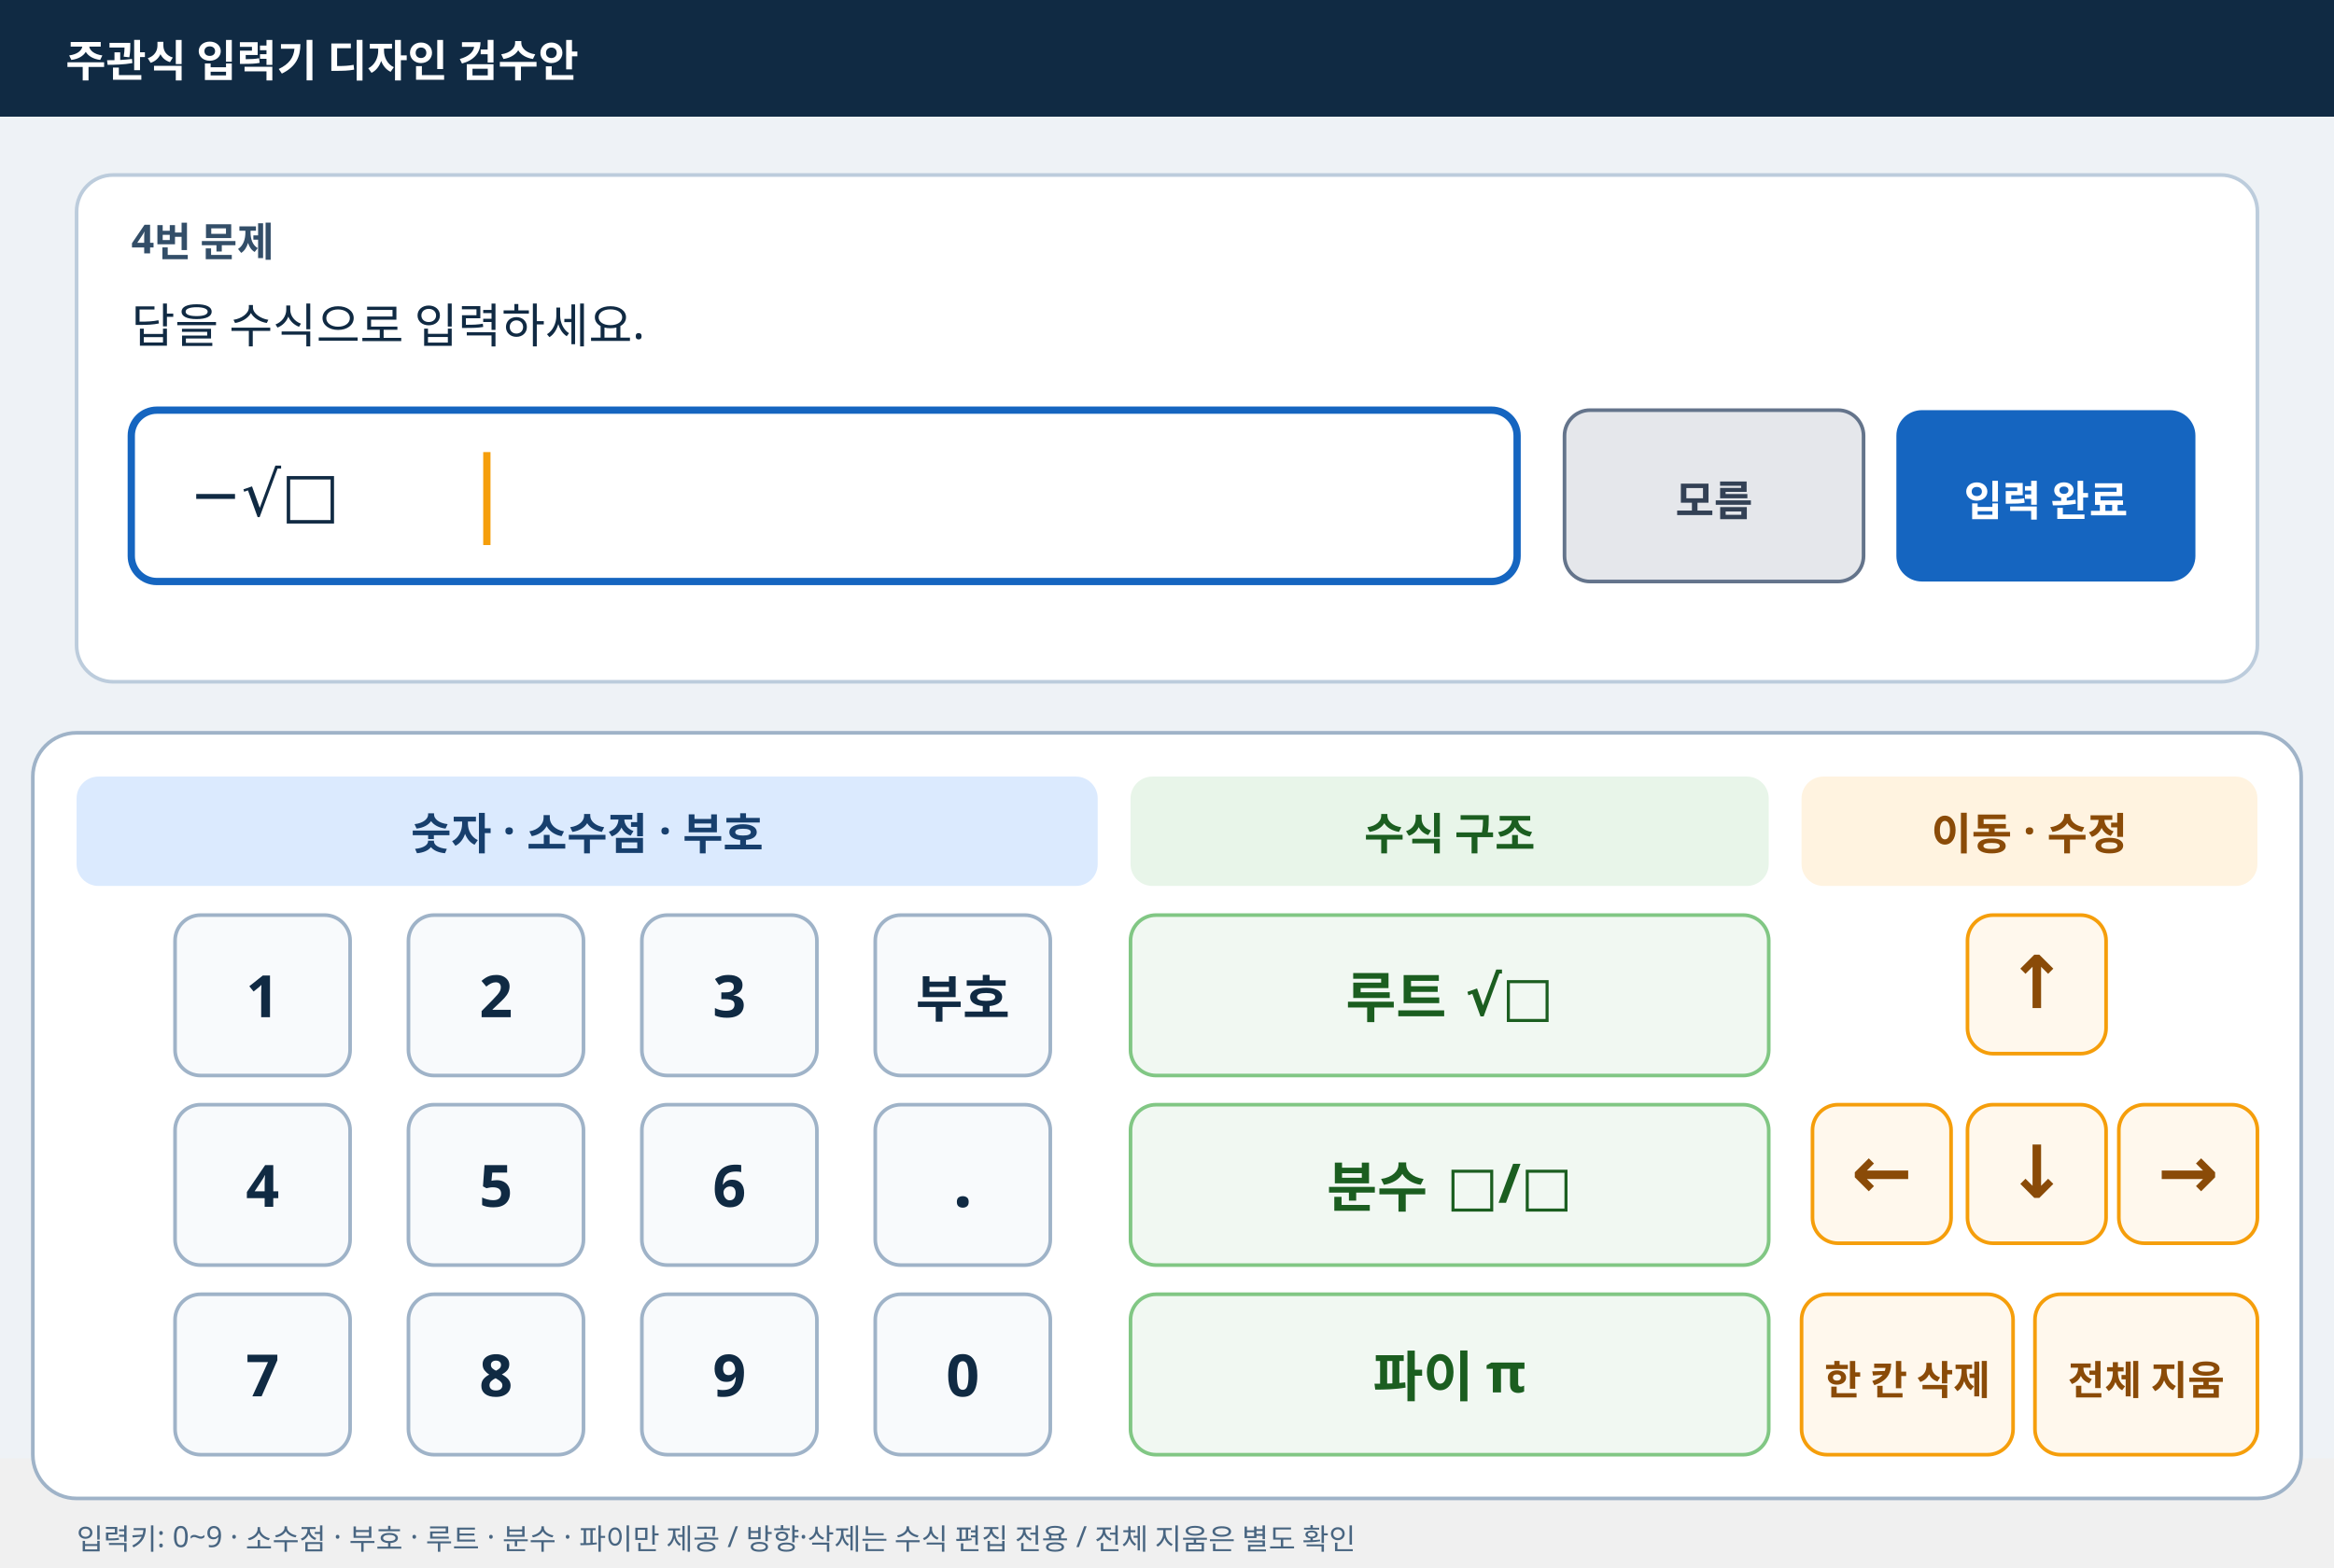
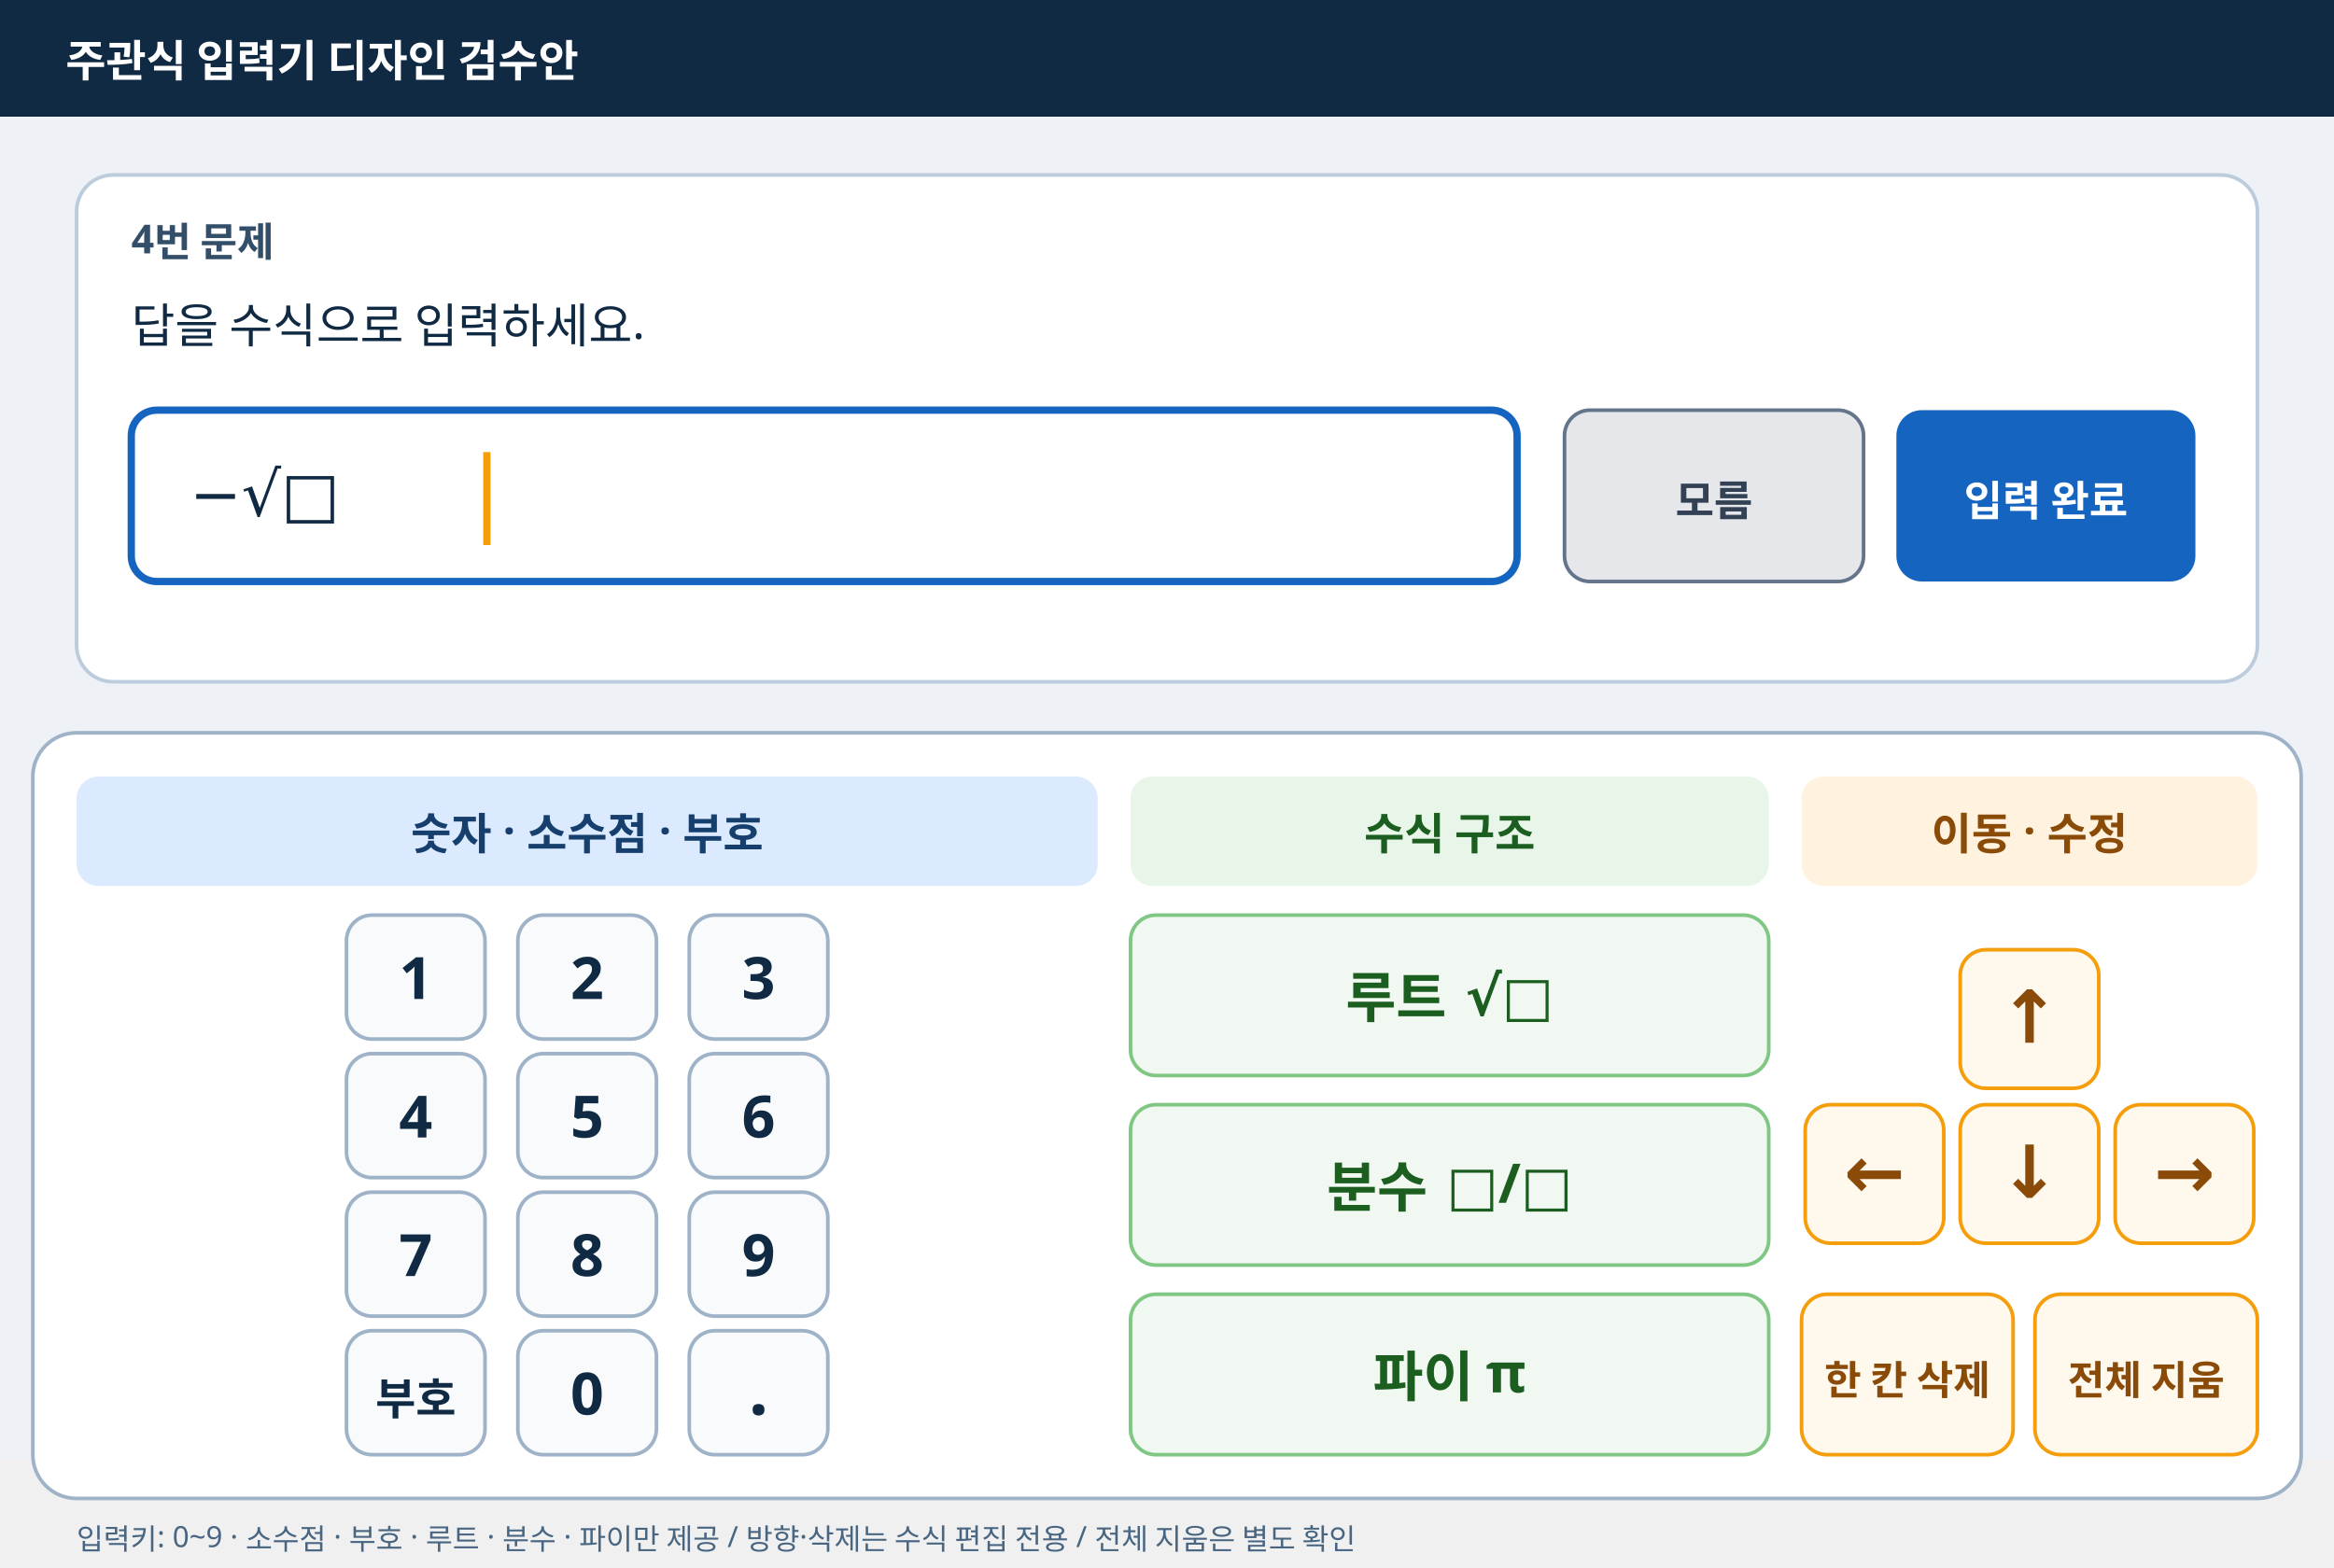
<svg xmlns="http://www.w3.org/2000/svg" width="1280" height="860" viewBox="0 0 1280 860">
  <rect width="1280" height="800" fill="#eef2f6" />
  <rect x="0" y="0" width="1280" height="64" fill="#102a43" />
  <text x="36" y="42" fill="#fff" font-family="sans-serif" font-size="24" font-weight="700">주관식 입력기 디자인 검수안</text>
  <rect x="42" y="96" width="1196" height="278" rx="20" fill="#fff" stroke="#bcccdc" stroke-width="2" />
  <text x="72" y="139" fill="#334e68" font-family="sans-serif" font-size="22" font-weight="700">4번 문제</text>
  <text x="72" y="188" fill="#102a43" font-family="sans-serif" font-size="26">답을 수식으로 입력하세요.</text>
  <rect x="72" y="225" width="760" height="94" rx="14" fill="#fff" stroke="#1565c0" stroke-width="4" />
  <text x="104" y="283" fill="#102a43" font-family="serif" font-size="34">−√□</text>
  <line x1="267" y1="248" x2="267" y2="299" stroke="#f59e0b" stroke-width="4" />
  <rect x="858" y="225" width="164" height="94" rx="14" fill="#e5e7eb" stroke="#64748b" stroke-width="2" />
  <text x="940" y="283" text-anchor="middle" fill="#334155" font-family="sans-serif" font-size="23" font-weight="700">모름</text>
  <rect x="1040" y="225" width="164" height="94" rx="14" fill="#1565c0" />
  <text x="1122" y="283" text-anchor="middle" fill="#fff" font-family="sans-serif" font-size="23" font-weight="700">입력 완료</text>
  <rect x="18" y="402" width="1244" height="420" rx="24" fill="#fff" stroke="#9fb3c8" stroke-width="2" />
  <rect x="42" y="426" width="560" height="60" rx="12" fill="#dbeafe" />
  <text x="322" y="466" text-anchor="middle" fill="#173f6d" font-family="sans-serif" font-size="24" font-weight="700">숫자 · 소수점 · 부호</text>
  <rect x="620" y="426" width="350" height="60" rx="12" fill="#e8f5e9" />
  <text x="795" y="466" text-anchor="middle" fill="#1b5e20" font-family="sans-serif" font-size="24" font-weight="700">수식 구조</text>
  <rect x="988" y="426" width="250" height="60" rx="12" fill="#fff3e0" />
  <text x="1113" y="466" text-anchor="middle" fill="#8a4b08" font-family="sans-serif" font-size="24" font-weight="700">이동 · 수정</text>
  <g font-family="sans-serif" font-size="32" font-weight="700" text-anchor="middle">
    <g fill="#f8fafc" stroke="#9fb3c8" stroke-width="2">
-       <rect x="96" y="502" width="96" height="88" rx="14" />
-       <rect x="224" y="502" width="96" height="88" rx="14" />
-       <rect x="352" y="502" width="96" height="88" rx="14" />
-       <rect x="480" y="502" width="96" height="88" rx="14" />
-       <rect x="96" y="606" width="96" height="88" rx="14" />
-       <rect x="224" y="606" width="96" height="88" rx="14" />
-       <rect x="352" y="606" width="96" height="88" rx="14" />
-       <rect x="480" y="606" width="96" height="88" rx="14" />
-       <rect x="96" y="710" width="96" height="88" rx="14" />
-       <rect x="224" y="710" width="96" height="88" rx="14" />
-       <rect x="352" y="710" width="96" height="88" rx="14" />
-       <rect x="480" y="710" width="96" height="88" rx="14" />
+       <rect x="190" y="502" width="76" height="68" rx="14" />
+       <rect x="284" y="502" width="76" height="68" rx="14" />
+       <rect x="378" y="502" width="76" height="68" rx="14" />
+       <rect x="190" y="578" width="76" height="68" rx="14" />
+       <rect x="284" y="578" width="76" height="68" rx="14" />
+       <rect x="378" y="578" width="76" height="68" rx="14" />
+       <rect x="190" y="654" width="76" height="68" rx="14" />
+       <rect x="284" y="654" width="76" height="68" rx="14" />
+       <rect x="378" y="654" width="76" height="68" rx="14" />
+       <rect x="190" y="730" width="76" height="68" rx="14" />
+       <rect x="284" y="730" width="76" height="68" rx="14" />
+       <rect x="378" y="730" width="76" height="68" rx="14" />
    </g>
    <g fill="#102a43">
-       <text x="144" y="558">1</text>
-       <text x="272" y="558">2</text>
-       <text x="400" y="558">3</text>
-       <text x="528" y="558" font-size="28">부호</text>
-       <text x="144" y="662">4</text>
-       <text x="272" y="662">5</text>
-       <text x="400" y="662">6</text>
-       <text x="528" y="662" font-size="38">.</text>
-       <text x="144" y="766">7</text>
-       <text x="272" y="766">8</text>
-       <text x="400" y="766">9</text>
-       <text x="528" y="766">0</text>
+       <text x="228" y="548">1</text>
+       <text x="322" y="548">2</text>
+       <text x="416" y="548">3</text>
+       <text x="228" y="624">4</text>
+       <text x="322" y="624">5</text>
+       <text x="416" y="624">6</text>
+       <text x="228" y="700">7</text>
+       <text x="322" y="700">8</text>
+       <text x="416" y="700">9</text>
+       <text x="228" y="776" font-size="24">부호</text>
+       <text x="322" y="776">0</text>
+       <text x="416" y="776" font-size="38">.</text>
    </g>
    <g fill="#f1f8f2" stroke="#81c784" stroke-width="2">
      <rect x="620" y="502" width="350" height="88" rx="14" />
      <rect x="620" y="606" width="350" height="88" rx="14" />
      <rect x="620" y="710" width="350" height="88" rx="14" />
    </g>
    <g fill="#1b5e20" font-size="30">
      <text x="795" y="558">루트  √□</text>
      <text x="795" y="662">분수  □/□</text>
      <text x="795" y="766">파이  π</text>
    </g>
    <g fill="#fff8ed" stroke="#f59e0b" stroke-width="2">
-       <rect x="1079" y="502" width="76" height="76" rx="14" />
-       <rect x="994" y="606" width="76" height="76" rx="14" />
-       <rect x="1079" y="606" width="76" height="76" rx="14" />
-       <rect x="1162" y="606" width="76" height="76" rx="14" />
+       <rect x="1075" y="521" width="76" height="76" rx="14" />
+       <rect x="990" y="606" width="76" height="76" rx="14" />
+       <rect x="1075" y="606" width="76" height="76" rx="14" />
+       <rect x="1160" y="606" width="76" height="76" rx="14" />
      <rect x="988" y="710" width="116" height="88" rx="14" />
      <rect x="1116" y="710" width="122" height="88" rx="14" />
    </g>
    <g fill="#8a4b08" font-size="40">
-       <text x="1117" y="553">↑</text>
-       <text x="1032" y="657">←</text>
-       <text x="1117" y="657">↓</text>
-       <text x="1200" y="657">→</text>
+       <text x="1113" y="572">↑</text>
+       <text x="1028" y="657">←</text>
+       <text x="1113" y="657">↓</text>
+       <text x="1198" y="657">→</text>
      <text x="1046" y="765" font-size="22">한 칸 삭제</text>
      <text x="1177" y="765" font-size="22">전체 지움</text>
    </g>
  </g>
  <text x="42" y="850" fill="#486581" font-family="sans-serif" font-size="16">입력키: 0~9 · 소수점 · 부호 · 루트 · 분수 · 파이만 제공 / 방향·삭제는 수식 편집 전용 / 전체 지움은 별도 확인</text>
</svg>
